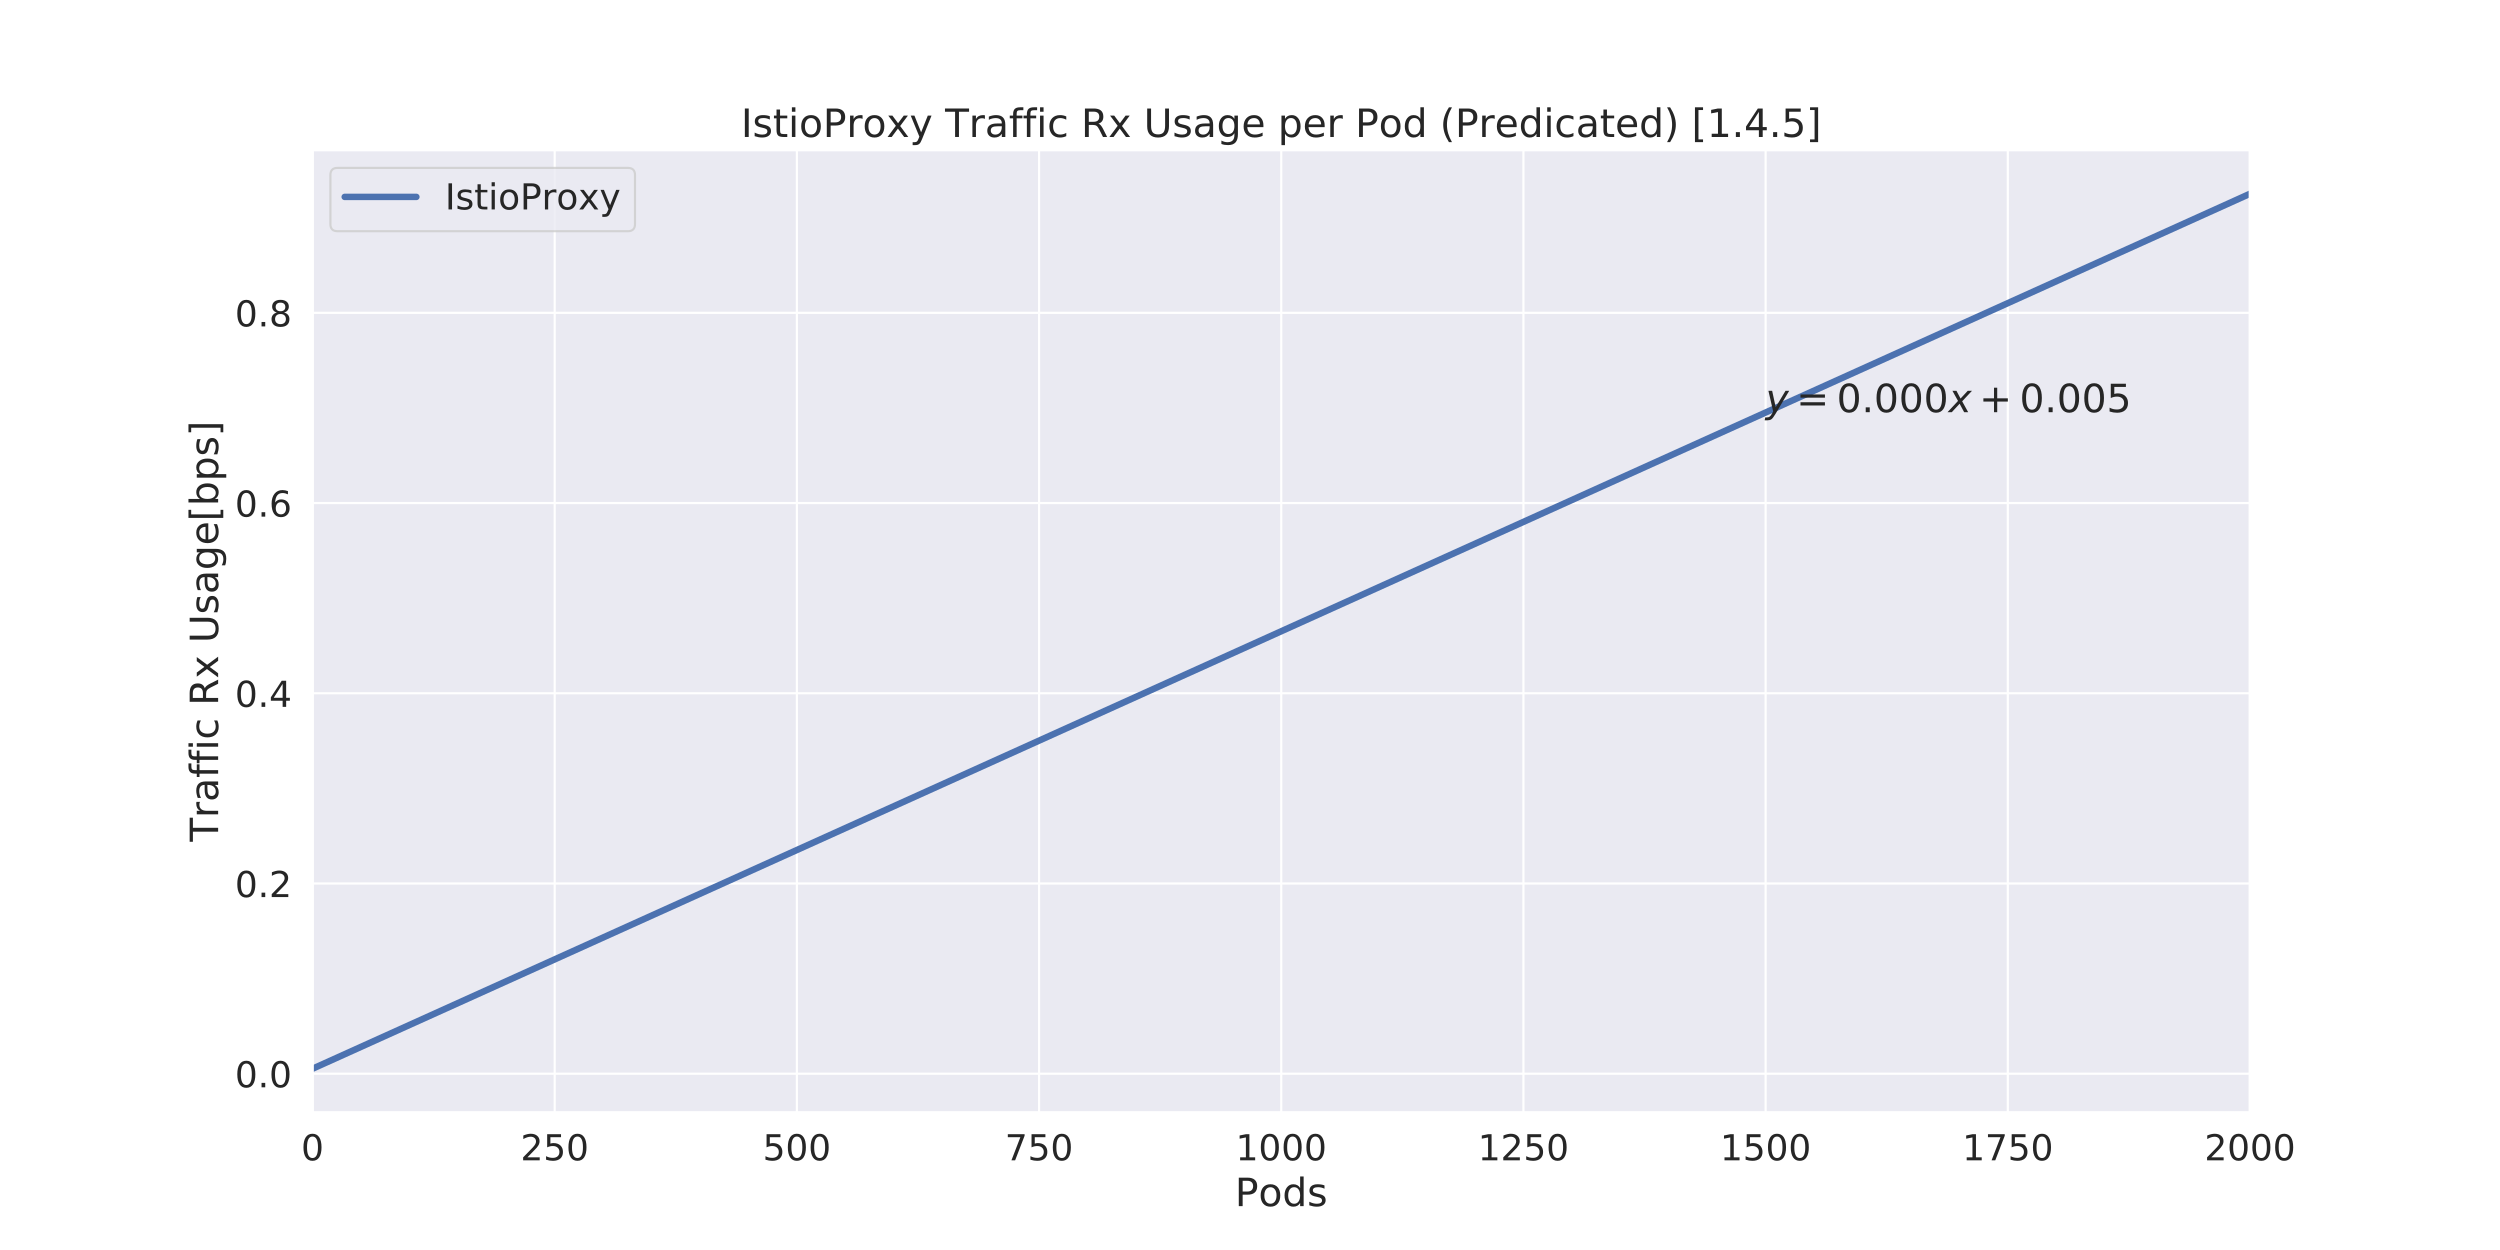
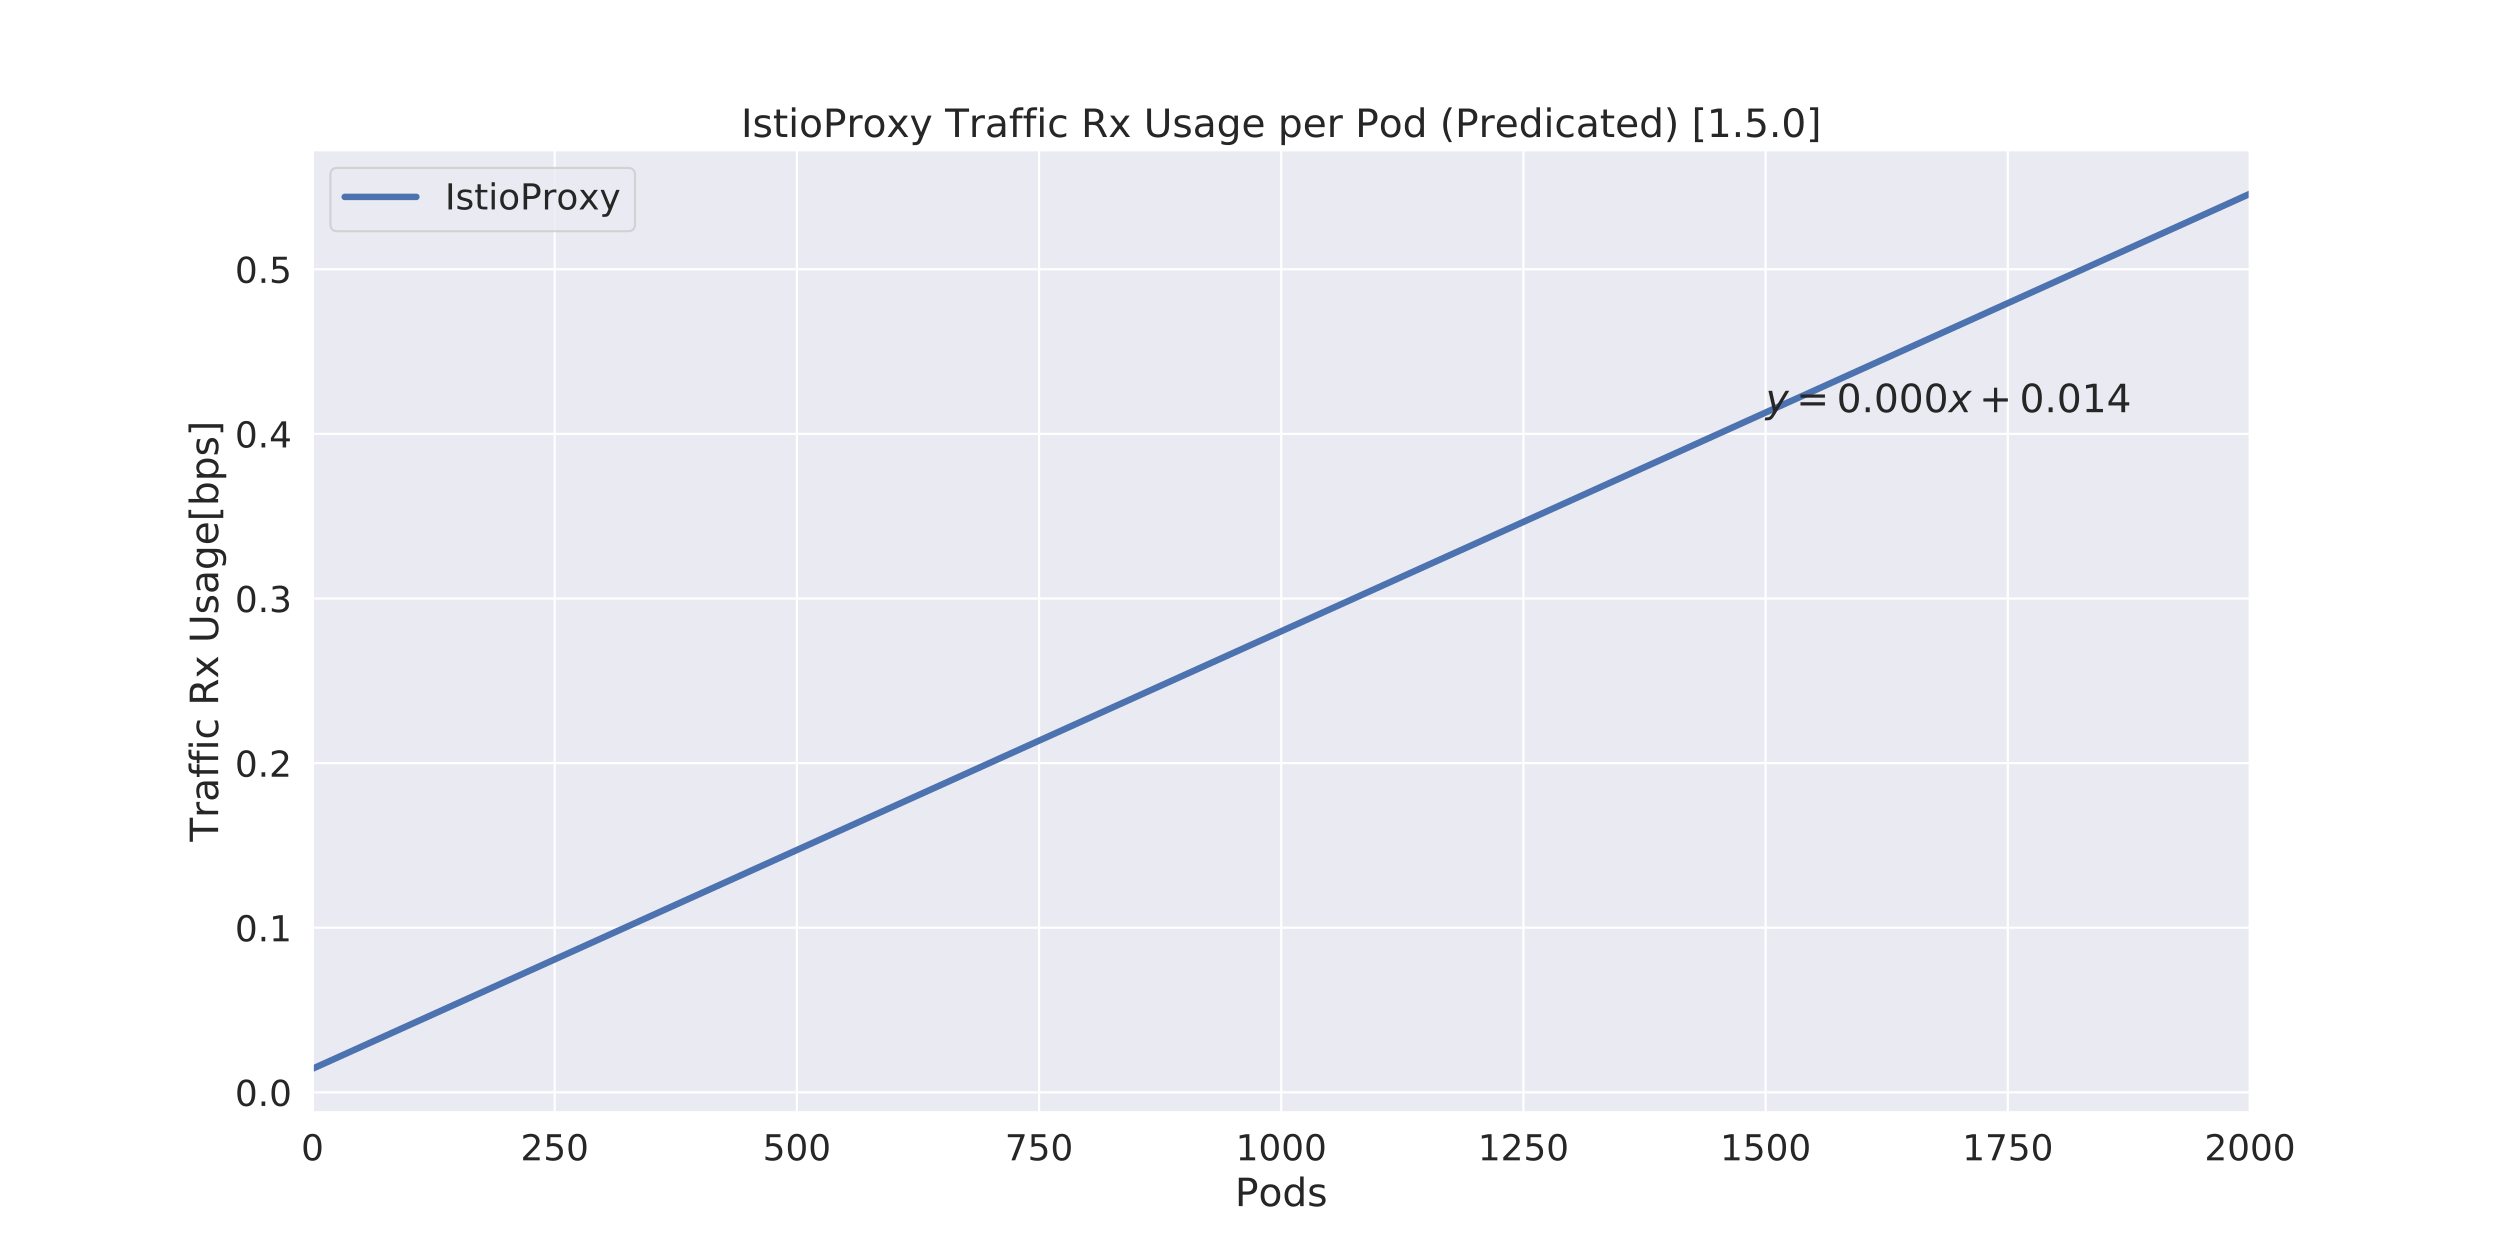
<svg xmlns="http://www.w3.org/2000/svg" xmlns:xlink="http://www.w3.org/1999/xlink" height="576pt" version="1.1" viewBox="0 0 1152 576" width="1152pt">
  <defs>
    <style type="text/css">
*{stroke-linecap:butt;stroke-linejoin:round;}
  </style>
  </defs>
  <g id="figure_1">
    <g id="patch_1">
      <path d="M 0 576  L 1152 576  L 1152 0  L 0 0  z " style="fill:#ffffff;" />
    </g>
    <g id="axes_1">
      <g id="patch_2">
        <path d="M 144 512.64  L 1036.8 512.64  L 1036.8 69.12  L 144 69.12  z " style="fill:#eaeaf2;" />
      </g>
      <g id="matplotlib.axis_1">
        <g id="xtick_1">
          <g id="line2d_1">
-             <path clip-path="url(#p43568b1895)" d="M 144 512.64  L 144 69.12  " style="fill:none;stroke:#ffffff;stroke-linecap:round;" />
+             <path clip-path="url(#pa805d57f30)" d="M 144 512.64  L 144 69.12  " style="fill:none;stroke:#ffffff;stroke-linecap:round;" />
          </g>
          <g id="text_1">
            <defs>
              <path d="M 31.781 66.406  Q 24.172 66.406 20.328 58.906  Q 16.5 51.422 16.5 36.375  Q 16.5 21.391 20.328 13.891  Q 24.172 6.391 31.781 6.391  Q 39.453 6.391 43.281 13.891  Q 47.125 21.391 47.125 36.375  Q 47.125 51.422 43.281 58.906  Q 39.453 66.406 31.781 66.406  z M 31.781 74.219  Q 44.047 74.219 50.516 64.516  Q 56.984 54.828 56.984 36.375  Q 56.984 17.969 50.516 8.266  Q 44.047 -1.422 31.781 -1.422  Q 19.531 -1.422 13.062 8.266  Q 6.594 17.969 6.594 36.375  Q 6.594 54.828 13.062 64.516  Q 19.531 74.219 31.781 74.219  z " id="DejaVuSans-48" />
            </defs>
            <g style="fill:#262626;" transform="translate(138.7509 534.6774)scale(0.165 -0.165)">
              <use xlink:href="#DejaVuSans-48" />
            </g>
          </g>
        </g>
        <g id="xtick_2">
          <g id="line2d_2">
-             <path clip-path="url(#p43568b1895)" d="M 255.6 512.64  L 255.6 69.12  " style="fill:none;stroke:#ffffff;stroke-linecap:round;" />
+             <path clip-path="url(#pa805d57f30)" d="M 255.6 512.64  L 255.6 69.12  " style="fill:none;stroke:#ffffff;stroke-linecap:round;" />
          </g>
          <g id="text_2">
            <defs>
              <path d="M 19.188 8.297  L 53.609 8.297  L 53.609 0  L 7.328 0  L 7.328 8.297  Q 12.938 14.109 22.625 23.891  Q 32.328 33.688 34.812 36.531  Q 39.547 41.844 41.422 45.531  Q 43.312 49.219 43.312 52.781  Q 43.312 58.594 39.234 62.25  Q 35.156 65.922 28.609 65.922  Q 23.969 65.922 18.812 64.312  Q 13.672 62.703 7.812 59.422  L 7.812 69.391  Q 13.766 71.781 18.938 73  Q 24.125 74.219 28.422 74.219  Q 39.75 74.219 46.484 68.547  Q 53.219 62.891 53.219 53.422  Q 53.219 48.922 51.531 44.891  Q 49.859 40.875 45.406 35.406  Q 44.188 33.984 37.641 27.219  Q 31.109 20.453 19.188 8.297  z " id="DejaVuSans-50" />
              <path d="M 10.797 72.906  L 49.516 72.906  L 49.516 64.594  L 19.828 64.594  L 19.828 46.734  Q 21.969 47.469 24.109 47.828  Q 26.266 48.188 28.422 48.188  Q 40.625 48.188 47.75 41.5  Q 54.891 34.812 54.891 23.391  Q 54.891 11.625 47.562 5.094  Q 40.234 -1.422 26.906 -1.422  Q 22.312 -1.422 17.547 -0.641  Q 12.797 0.141 7.719 1.703  L 7.719 11.625  Q 12.109 9.234 16.797 8.062  Q 21.484 6.891 26.703 6.891  Q 35.156 6.891 40.078 11.328  Q 45.016 15.766 45.016 23.391  Q 45.016 31 40.078 35.438  Q 35.156 39.891 26.703 39.891  Q 22.75 39.891 18.812 39.016  Q 14.891 38.141 10.797 36.281  z " id="DejaVuSans-53" />
            </defs>
            <g style="fill:#262626;" transform="translate(239.8528 534.6774)scale(0.165 -0.165)">
              <use xlink:href="#DejaVuSans-50" />
              <use x="63.623" xlink:href="#DejaVuSans-53" />
              <use x="127.246" xlink:href="#DejaVuSans-48" />
            </g>
          </g>
        </g>
        <g id="xtick_3">
          <g id="line2d_3">
-             <path clip-path="url(#p43568b1895)" d="M 367.2 512.64  L 367.2 69.12  " style="fill:none;stroke:#ffffff;stroke-linecap:round;" />
+             <path clip-path="url(#pa805d57f30)" d="M 367.2 512.64  L 367.2 69.12  " style="fill:none;stroke:#ffffff;stroke-linecap:round;" />
          </g>
          <g id="text_3">
            <g style="fill:#262626;" transform="translate(351.4528 534.6774)scale(0.165 -0.165)">
              <use xlink:href="#DejaVuSans-53" />
              <use x="63.623" xlink:href="#DejaVuSans-48" />
              <use x="127.246" xlink:href="#DejaVuSans-48" />
            </g>
          </g>
        </g>
        <g id="xtick_4">
          <g id="line2d_4">
-             <path clip-path="url(#p43568b1895)" d="M 478.8 512.64  L 478.8 69.12  " style="fill:none;stroke:#ffffff;stroke-linecap:round;" />
+             <path clip-path="url(#pa805d57f30)" d="M 478.8 512.64  L 478.8 69.12  " style="fill:none;stroke:#ffffff;stroke-linecap:round;" />
          </g>
          <g id="text_4">
            <defs>
              <path d="M 8.203 72.906  L 55.078 72.906  L 55.078 68.703  L 28.609 0  L 18.312 0  L 43.219 64.594  L 8.203 64.594  z " id="DejaVuSans-55" />
            </defs>
            <g style="fill:#262626;" transform="translate(463.0528 534.6774)scale(0.165 -0.165)">
              <use xlink:href="#DejaVuSans-55" />
              <use x="63.623" xlink:href="#DejaVuSans-53" />
              <use x="127.246" xlink:href="#DejaVuSans-48" />
            </g>
          </g>
        </g>
        <g id="xtick_5">
          <g id="line2d_5">
-             <path clip-path="url(#p43568b1895)" d="M 590.4 512.64  L 590.4 69.12  " style="fill:none;stroke:#ffffff;stroke-linecap:round;" />
+             <path clip-path="url(#pa805d57f30)" d="M 590.4 512.64  L 590.4 69.12  " style="fill:none;stroke:#ffffff;stroke-linecap:round;" />
          </g>
          <g id="text_5">
            <defs>
              <path d="M 12.406 8.297  L 28.516 8.297  L 28.516 63.922  L 10.984 60.406  L 10.984 69.391  L 28.422 72.906  L 38.281 72.906  L 38.281 8.297  L 54.391 8.297  L 54.391 0  L 12.406 0  z " id="DejaVuSans-49" />
            </defs>
            <g style="fill:#262626;" transform="translate(569.4037 534.6774)scale(0.165 -0.165)">
              <use xlink:href="#DejaVuSans-49" />
              <use x="63.623" xlink:href="#DejaVuSans-48" />
              <use x="127.246" xlink:href="#DejaVuSans-48" />
              <use x="190.869" xlink:href="#DejaVuSans-48" />
            </g>
          </g>
        </g>
        <g id="xtick_6">
          <g id="line2d_6">
-             <path clip-path="url(#p43568b1895)" d="M 702 512.64  L 702 69.12  " style="fill:none;stroke:#ffffff;stroke-linecap:round;" />
+             <path clip-path="url(#pa805d57f30)" d="M 702 512.64  L 702 69.12  " style="fill:none;stroke:#ffffff;stroke-linecap:round;" />
          </g>
          <g id="text_6">
            <g style="fill:#262626;" transform="translate(681.0037 534.6774)scale(0.165 -0.165)">
              <use xlink:href="#DejaVuSans-49" />
              <use x="63.623" xlink:href="#DejaVuSans-50" />
              <use x="127.246" xlink:href="#DejaVuSans-53" />
              <use x="190.869" xlink:href="#DejaVuSans-48" />
            </g>
          </g>
        </g>
        <g id="xtick_7">
          <g id="line2d_7">
-             <path clip-path="url(#p43568b1895)" d="M 813.6 512.64  L 813.6 69.12  " style="fill:none;stroke:#ffffff;stroke-linecap:round;" />
+             <path clip-path="url(#pa805d57f30)" d="M 813.6 512.64  L 813.6 69.12  " style="fill:none;stroke:#ffffff;stroke-linecap:round;" />
          </g>
          <g id="text_7">
            <g style="fill:#262626;" transform="translate(792.6037 534.6774)scale(0.165 -0.165)">
              <use xlink:href="#DejaVuSans-49" />
              <use x="63.623" xlink:href="#DejaVuSans-53" />
              <use x="127.246" xlink:href="#DejaVuSans-48" />
              <use x="190.869" xlink:href="#DejaVuSans-48" />
            </g>
          </g>
        </g>
        <g id="xtick_8">
          <g id="line2d_8">
-             <path clip-path="url(#p43568b1895)" d="M 925.2 512.64  L 925.2 69.12  " style="fill:none;stroke:#ffffff;stroke-linecap:round;" />
+             <path clip-path="url(#pa805d57f30)" d="M 925.2 512.64  L 925.2 69.12  " style="fill:none;stroke:#ffffff;stroke-linecap:round;" />
          </g>
          <g id="text_8">
            <g style="fill:#262626;" transform="translate(904.2038 534.6774)scale(0.165 -0.165)">
              <use xlink:href="#DejaVuSans-49" />
              <use x="63.623" xlink:href="#DejaVuSans-55" />
              <use x="127.246" xlink:href="#DejaVuSans-53" />
              <use x="190.869" xlink:href="#DejaVuSans-48" />
            </g>
          </g>
        </g>
        <g id="xtick_9">
          <g id="line2d_9">
-             <path clip-path="url(#p43568b1895)" d="M 1036.8 512.64  L 1036.8 69.12  " style="fill:none;stroke:#ffffff;stroke-linecap:round;" />
+             <path clip-path="url(#pa805d57f30)" d="M 1036.8 512.64  L 1036.8 69.12  " style="fill:none;stroke:#ffffff;stroke-linecap:round;" />
          </g>
          <g id="text_9">
            <g style="fill:#262626;" transform="translate(1015.804 534.6774)scale(0.165 -0.165)">
              <use xlink:href="#DejaVuSans-50" />
              <use x="63.623" xlink:href="#DejaVuSans-48" />
              <use x="127.246" xlink:href="#DejaVuSans-48" />
              <use x="190.869" xlink:href="#DejaVuSans-48" />
            </g>
          </g>
        </g>
        <g id="text_10">
          <defs>
            <path d="M 19.672 64.797  L 19.672 37.406  L 32.078 37.406  Q 38.969 37.406 42.719 40.969  Q 46.484 44.531 46.484 51.125  Q 46.484 57.672 42.719 61.234  Q 38.969 64.797 32.078 64.797  z M 9.812 72.906  L 32.078 72.906  Q 44.344 72.906 50.609 67.359  Q 56.891 61.812 56.891 51.125  Q 56.891 40.328 50.609 34.812  Q 44.344 29.297 32.078 29.297  L 19.672 29.297  L 19.672 0  L 9.812 0  z " id="DejaVuSans-80" />
            <path d="M 30.609 48.391  Q 23.391 48.391 19.188 42.75  Q 14.984 37.109 14.984 27.297  Q 14.984 17.484 19.156 11.844  Q 23.344 6.203 30.609 6.203  Q 37.797 6.203 41.984 11.859  Q 46.188 17.531 46.188 27.297  Q 46.188 37.016 41.984 42.703  Q 37.797 48.391 30.609 48.391  z M 30.609 56  Q 42.328 56 49.016 48.375  Q 55.719 40.766 55.719 27.297  Q 55.719 13.875 49.016 6.219  Q 42.328 -1.422 30.609 -1.422  Q 18.844 -1.422 12.172 6.219  Q 5.516 13.875 5.516 27.297  Q 5.516 40.766 12.172 48.375  Q 18.844 56 30.609 56  z " id="DejaVuSans-111" />
            <path d="M 45.406 46.391  L 45.406 75.984  L 54.391 75.984  L 54.391 0  L 45.406 0  L 45.406 8.203  Q 42.578 3.328 38.25 0.953  Q 33.938 -1.422 27.875 -1.422  Q 17.969 -1.422 11.734 6.484  Q 5.516 14.406 5.516 27.297  Q 5.516 40.188 11.734 48.094  Q 17.969 56 27.875 56  Q 33.938 56 38.25 53.625  Q 42.578 51.266 45.406 46.391  z M 14.797 27.297  Q 14.797 17.391 18.875 11.75  Q 22.953 6.109 30.078 6.109  Q 37.203 6.109 41.297 11.75  Q 45.406 17.391 45.406 27.297  Q 45.406 37.203 41.297 42.844  Q 37.203 48.484 30.078 48.484  Q 22.953 48.484 18.875 42.844  Q 14.797 37.203 14.797 27.297  z " id="DejaVuSans-100" />
            <path d="M 44.281 53.078  L 44.281 44.578  Q 40.484 46.531 36.375 47.5  Q 32.281 48.484 27.875 48.484  Q 21.188 48.484 17.844 46.438  Q 14.5 44.391 14.5 40.281  Q 14.5 37.156 16.891 35.375  Q 19.281 33.594 26.516 31.984  L 29.594 31.297  Q 39.156 29.25 43.188 25.516  Q 47.219 21.781 47.219 15.094  Q 47.219 7.469 41.188 3.016  Q 35.156 -1.422 24.609 -1.422  Q 20.219 -1.422 15.453 -0.562  Q 10.688 0.297 5.422 2  L 5.422 11.281  Q 10.406 8.688 15.234 7.391  Q 20.062 6.109 24.812 6.109  Q 31.156 6.109 34.562 8.281  Q 37.984 10.453 37.984 14.406  Q 37.984 18.062 35.516 20.016  Q 33.062 21.969 24.703 23.781  L 21.578 24.516  Q 13.234 26.266 9.516 29.906  Q 5.812 33.547 5.812 39.891  Q 5.812 47.609 11.281 51.797  Q 16.75 56 26.812 56  Q 31.781 56 36.172 55.266  Q 40.578 54.547 44.281 53.078  z " id="DejaVuSans-115" />
          </defs>
          <g style="fill:#262626;" transform="translate(569.0686 555.7861)scale(0.18 -0.18)">
            <use xlink:href="#DejaVuSans-80" />
            <use x="60.256" xlink:href="#DejaVuSans-111" />
            <use x="121.438" xlink:href="#DejaVuSans-100" />
            <use x="184.914" xlink:href="#DejaVuSans-115" />
          </g>
        </g>
      </g>
      <g id="matplotlib.axis_2">
        <g id="ytick_1">
          <g id="line2d_10">
-             <path clip-path="url(#p43568b1895)" d="M 144 494.766  L 1036.8 494.766  " style="fill:none;stroke:#ffffff;stroke-linecap:round;" />
+             <path clip-path="url(#pa805d57f30)" d="M 144 503.349  L 1036.8 503.349  " style="fill:none;stroke:#ffffff;stroke-linecap:round;" />
          </g>
          <g id="text_11">
            <defs>
              <path d="M 10.688 12.406  L 21 12.406  L 21 0  L 10.688 0  z " id="DejaVuSans-46" />
            </defs>
-             <g style="fill:#262626;" transform="translate(108.2598 501.0352)scale(0.165 -0.165)">
+             <g style="fill:#262626;" transform="translate(108.2598 509.6174)scale(0.165 -0.165)">
              <use xlink:href="#DejaVuSans-48" />
              <use x="63.623" xlink:href="#DejaVuSans-46" />
              <use x="95.41" xlink:href="#DejaVuSans-48" />
            </g>
          </g>
        </g>
        <g id="ytick_2">
          <g id="line2d_11">
-             <path clip-path="url(#p43568b1895)" d="M 144 407.111  L 1036.8 407.111  " style="fill:none;stroke:#ffffff;stroke-linecap:round;" />
+             <path clip-path="url(#pa805d57f30)" d="M 144 427.493  L 1036.8 427.493  " style="fill:none;stroke:#ffffff;stroke-linecap:round;" />
          </g>
          <g id="text_12">
-             <g style="fill:#262626;" transform="translate(108.2598 413.3798)scale(0.165 -0.165)">
-               <use xlink:href="#DejaVuSans-48" />
-               <use x="63.623" xlink:href="#DejaVuSans-46" />
-               <use x="95.41" xlink:href="#DejaVuSans-50" />
+             <g style="fill:#262626;" transform="translate(108.2598 433.7617)scale(0.165 -0.165)">
+               <use xlink:href="#DejaVuSans-48" />
+               <use x="63.623" xlink:href="#DejaVuSans-46" />
+               <use x="95.41" xlink:href="#DejaVuSans-49" />
            </g>
          </g>
        </g>
        <g id="ytick_3">
          <g id="line2d_12">
-             <path clip-path="url(#p43568b1895)" d="M 144 319.456  L 1036.8 319.456  " style="fill:none;stroke:#ffffff;stroke-linecap:round;" />
+             <path clip-path="url(#pa805d57f30)" d="M 144 351.637  L 1036.8 351.637  " style="fill:none;stroke:#ffffff;stroke-linecap:round;" />
          </g>
          <g id="text_13">
-             <defs>
-               <path d="M 37.797 64.312  L 12.891 25.391  L 37.797 25.391  z M 35.203 72.906  L 47.609 72.906  L 47.609 25.391  L 58.016 25.391  L 58.016 17.188  L 47.609 17.188  L 47.609 0  L 37.797 0  L 37.797 17.188  L 4.891 17.188  L 4.891 26.703  z " id="DejaVuSans-52" />
-             </defs>
-             <g style="fill:#262626;" transform="translate(108.2598 325.7245)scale(0.165 -0.165)">
-               <use xlink:href="#DejaVuSans-48" />
-               <use x="63.623" xlink:href="#DejaVuSans-46" />
-               <use x="95.41" xlink:href="#DejaVuSans-52" />
+             <g style="fill:#262626;" transform="translate(108.2598 357.9059)scale(0.165 -0.165)">
+               <use xlink:href="#DejaVuSans-48" />
+               <use x="63.623" xlink:href="#DejaVuSans-46" />
+               <use x="95.41" xlink:href="#DejaVuSans-50" />
            </g>
          </g>
        </g>
        <g id="ytick_4">
          <g id="line2d_13">
-             <path clip-path="url(#p43568b1895)" d="M 144 231.8  L 1036.8 231.8  " style="fill:none;stroke:#ffffff;stroke-linecap:round;" />
+             <path clip-path="url(#pa805d57f30)" d="M 144 275.781  L 1036.8 275.781  " style="fill:none;stroke:#ffffff;stroke-linecap:round;" />
          </g>
          <g id="text_14">
            <defs>
-               <path d="M 33.016 40.375  Q 26.375 40.375 22.484 35.828  Q 18.609 31.297 18.609 23.391  Q 18.609 15.531 22.484 10.953  Q 26.375 6.391 33.016 6.391  Q 39.656 6.391 43.531 10.953  Q 47.406 15.531 47.406 23.391  Q 47.406 31.297 43.531 35.828  Q 39.656 40.375 33.016 40.375  z M 52.594 71.297  L 52.594 62.312  Q 48.875 64.062 45.094 64.984  Q 41.312 65.922 37.594 65.922  Q 27.828 65.922 22.672 59.328  Q 17.531 52.734 16.797 39.406  Q 19.672 43.656 24.016 45.922  Q 28.375 48.188 33.594 48.188  Q 44.578 48.188 50.953 41.516  Q 57.328 34.859 57.328 23.391  Q 57.328 12.156 50.688 5.359  Q 44.047 -1.422 33.016 -1.422  Q 20.359 -1.422 13.672 8.266  Q 6.984 17.969 6.984 36.375  Q 6.984 53.656 15.188 63.938  Q 23.391 74.219 37.203 74.219  Q 40.922 74.219 44.703 73.484  Q 48.484 72.75 52.594 71.297  z " id="DejaVuSans-54" />
-             </defs>
-             <g style="fill:#262626;" transform="translate(108.2598 238.0692)scale(0.165 -0.165)">
-               <use xlink:href="#DejaVuSans-48" />
-               <use x="63.623" xlink:href="#DejaVuSans-46" />
-               <use x="95.41" xlink:href="#DejaVuSans-54" />
+               <path d="M 40.578 39.312  Q 47.656 37.797 51.625 33  Q 55.609 28.219 55.609 21.188  Q 55.609 10.406 48.188 4.484  Q 40.766 -1.422 27.094 -1.422  Q 22.516 -1.422 17.656 -0.516  Q 12.797 0.391 7.625 2.203  L 7.625 11.719  Q 11.719 9.328 16.594 8.109  Q 21.484 6.891 26.812 6.891  Q 36.078 6.891 40.938 10.547  Q 45.797 14.203 45.797 21.188  Q 45.797 27.641 41.281 31.266  Q 36.766 34.906 28.719 34.906  L 20.219 34.906  L 20.219 43.016  L 29.109 43.016  Q 36.375 43.016 40.234 45.922  Q 44.094 48.828 44.094 54.297  Q 44.094 59.906 40.109 62.906  Q 36.141 65.922 28.719 65.922  Q 24.656 65.922 20.016 65.031  Q 15.375 64.156 9.812 62.312  L 9.812 71.094  Q 15.438 72.656 20.344 73.438  Q 25.25 74.219 29.594 74.219  Q 40.828 74.219 47.359 69.109  Q 53.906 64.016 53.906 55.328  Q 53.906 49.266 50.438 45.094  Q 46.969 40.922 40.578 39.312  z " id="DejaVuSans-51" />
+             </defs>
+             <g style="fill:#262626;" transform="translate(108.2598 282.0502)scale(0.165 -0.165)">
+               <use xlink:href="#DejaVuSans-48" />
+               <use x="63.623" xlink:href="#DejaVuSans-46" />
+               <use x="95.41" xlink:href="#DejaVuSans-51" />
            </g>
          </g>
        </g>
        <g id="ytick_5">
          <g id="line2d_14">
-             <path clip-path="url(#p43568b1895)" d="M 144 144.145  L 1036.8 144.145  " style="fill:none;stroke:#ffffff;stroke-linecap:round;" />
+             <path clip-path="url(#pa805d57f30)" d="M 144 199.926  L 1036.8 199.926  " style="fill:none;stroke:#ffffff;stroke-linecap:round;" />
          </g>
          <g id="text_15">
            <defs>
-               <path d="M 31.781 34.625  Q 24.75 34.625 20.719 30.859  Q 16.703 27.094 16.703 20.516  Q 16.703 13.922 20.719 10.156  Q 24.75 6.391 31.781 6.391  Q 38.812 6.391 42.859 10.172  Q 46.922 13.969 46.922 20.516  Q 46.922 27.094 42.891 30.859  Q 38.875 34.625 31.781 34.625  z M 21.922 38.812  Q 15.578 40.375 12.031 44.719  Q 8.5 49.078 8.5 55.328  Q 8.5 64.062 14.719 69.141  Q 20.953 74.219 31.781 74.219  Q 42.672 74.219 48.875 69.141  Q 55.078 64.062 55.078 55.328  Q 55.078 49.078 51.531 44.719  Q 48 40.375 41.703 38.812  Q 48.828 37.156 52.797 32.312  Q 56.781 27.484 56.781 20.516  Q 56.781 9.906 50.312 4.234  Q 43.844 -1.422 31.781 -1.422  Q 19.734 -1.422 13.25 4.234  Q 6.781 9.906 6.781 20.516  Q 6.781 27.484 10.781 32.312  Q 14.797 37.156 21.922 38.812  z M 18.312 54.391  Q 18.312 48.734 21.844 45.562  Q 25.391 42.391 31.781 42.391  Q 38.141 42.391 41.719 45.562  Q 45.312 48.734 45.312 54.391  Q 45.312 60.062 41.719 63.234  Q 38.141 66.406 31.781 66.406  Q 25.391 66.406 21.844 63.234  Q 18.312 60.062 18.312 54.391  z " id="DejaVuSans-56" />
-             </defs>
-             <g style="fill:#262626;" transform="translate(108.2598 150.4139)scale(0.165 -0.165)">
-               <use xlink:href="#DejaVuSans-48" />
-               <use x="63.623" xlink:href="#DejaVuSans-46" />
-               <use x="95.41" xlink:href="#DejaVuSans-56" />
-             </g>
-           </g>
-         </g>
-         <g id="text_16">
+               <path d="M 37.797 64.312  L 12.891 25.391  L 37.797 25.391  z M 35.203 72.906  L 47.609 72.906  L 47.609 25.391  L 58.016 25.391  L 58.016 17.188  L 47.609 17.188  L 47.609 0  L 37.797 0  L 37.797 17.188  L 4.891 17.188  L 4.891 26.703  z " id="DejaVuSans-52" />
+             </defs>
+             <g style="fill:#262626;" transform="translate(108.2598 206.1945)scale(0.165 -0.165)">
+               <use xlink:href="#DejaVuSans-48" />
+               <use x="63.623" xlink:href="#DejaVuSans-46" />
+               <use x="95.41" xlink:href="#DejaVuSans-52" />
+             </g>
+           </g>
+         </g>
+         <g id="ytick_6">
+           <g id="line2d_15">
+             <path clip-path="url(#pa805d57f30)" d="M 144 124.07  L 1036.8 124.07  " style="fill:none;stroke:#ffffff;stroke-linecap:round;" />
+           </g>
+           <g id="text_16">
+             <g style="fill:#262626;" transform="translate(108.2598 130.3387)scale(0.165 -0.165)">
+               <use xlink:href="#DejaVuSans-48" />
+               <use x="63.623" xlink:href="#DejaVuSans-46" />
+               <use x="95.41" xlink:href="#DejaVuSans-53" />
+             </g>
+           </g>
+         </g>
+         <g id="text_17">
          <defs>
            <path d="M -0.297 72.906  L 61.375 72.906  L 61.375 64.594  L 35.5 64.594  L 35.5 0  L 25.594 0  L 25.594 64.594  L -0.297 64.594  z " id="DejaVuSans-84" />
            <path d="M 41.109 46.297  Q 39.594 47.172 37.812 47.578  Q 36.031 48 33.891 48  Q 26.266 48 22.188 43.047  Q 18.109 38.094 18.109 28.812  L 18.109 0  L 9.078 0  L 9.078 54.688  L 18.109 54.688  L 18.109 46.188  Q 20.953 51.172 25.484 53.578  Q 30.031 56 36.531 56  Q 37.453 56 38.578 55.875  Q 39.703 55.766 41.062 55.516  z " id="DejaVuSans-114" />
            <path d="M 34.281 27.484  Q 23.391 27.484 19.188 25  Q 14.984 22.516 14.984 16.5  Q 14.984 11.719 18.141 8.906  Q 21.297 6.109 26.703 6.109  Q 34.188 6.109 38.703 11.406  Q 43.219 16.703 43.219 25.484  L 43.219 27.484  z M 52.203 31.203  L 52.203 0  L 43.219 0  L 43.219 8.297  Q 40.141 3.328 35.547 0.953  Q 30.953 -1.422 24.312 -1.422  Q 15.922 -1.422 10.953 3.297  Q 6 8.016 6 15.922  Q 6 25.141 12.172 29.828  Q 18.359 34.516 30.609 34.516  L 43.219 34.516  L 43.219 35.406  Q 43.219 41.609 39.141 45  Q 35.062 48.391 27.688 48.391  Q 23 48.391 18.547 47.266  Q 14.109 46.141 10.016 43.891  L 10.016 52.203  Q 14.938 54.109 19.578 55.047  Q 24.219 56 28.609 56  Q 40.484 56 46.344 49.844  Q 52.203 43.703 52.203 31.203  z " id="DejaVuSans-97" />
            <path d="M 37.109 75.984  L 37.109 68.5  L 28.516 68.5  Q 23.688 68.5 21.797 66.547  Q 19.922 64.594 19.922 59.516  L 19.922 54.688  L 34.719 54.688  L 34.719 47.703  L 19.922 47.703  L 19.922 0  L 10.891 0  L 10.891 47.703  L 2.297 47.703  L 2.297 54.688  L 10.891 54.688  L 10.891 58.5  Q 10.891 67.625 15.141 71.797  Q 19.391 75.984 28.609 75.984  z " id="DejaVuSans-102" />
            <path d="M 9.422 54.688  L 18.406 54.688  L 18.406 0  L 9.422 0  z M 9.422 75.984  L 18.406 75.984  L 18.406 64.594  L 9.422 64.594  z " id="DejaVuSans-105" />
            <path d="M 48.781 52.594  L 48.781 44.188  Q 44.969 46.297 41.141 47.344  Q 37.312 48.391 33.406 48.391  Q 24.656 48.391 19.812 42.844  Q 14.984 37.312 14.984 27.297  Q 14.984 17.281 19.812 11.734  Q 24.656 6.203 33.406 6.203  Q 37.312 6.203 41.141 7.25  Q 44.969 8.297 48.781 10.406  L 48.781 2.094  Q 45.016 0.344 40.984 -0.531  Q 36.969 -1.422 32.422 -1.422  Q 20.062 -1.422 12.781 6.344  Q 5.516 14.109 5.516 27.297  Q 5.516 40.672 12.859 48.328  Q 20.219 56 33.016 56  Q 37.156 56 41.109 55.141  Q 45.062 54.297 48.781 52.594  z " id="DejaVuSans-99" />
            <path id="DejaVuSans-32" />
            <path d="M 44.391 34.188  Q 47.562 33.109 50.562 29.594  Q 53.562 26.078 56.594 19.922  L 66.609 0  L 56 0  L 46.688 18.703  Q 43.062 26.031 39.672 28.422  Q 36.281 30.812 30.422 30.812  L 19.672 30.812  L 19.672 0  L 9.812 0  L 9.812 72.906  L 32.078 72.906  Q 44.578 72.906 50.734 67.672  Q 56.891 62.453 56.891 51.906  Q 56.891 45.016 53.688 40.469  Q 50.484 35.938 44.391 34.188  z M 19.672 64.797  L 19.672 38.922  L 32.078 38.922  Q 39.203 38.922 42.844 42.219  Q 46.484 45.516 46.484 51.906  Q 46.484 58.297 42.844 61.547  Q 39.203 64.797 32.078 64.797  z " id="DejaVuSans-82" />
            <path d="M 54.891 54.688  L 35.109 28.078  L 55.906 0  L 45.312 0  L 29.391 21.484  L 13.484 0  L 2.875 0  L 24.125 28.609  L 4.688 54.688  L 15.281 54.688  L 29.781 35.203  L 44.281 54.688  z " id="DejaVuSans-120" />
            <path d="M 8.688 72.906  L 18.609 72.906  L 18.609 28.609  Q 18.609 16.891 22.844 11.734  Q 27.094 6.594 36.625 6.594  Q 46.094 6.594 50.344 11.734  Q 54.594 16.891 54.594 28.609  L 54.594 72.906  L 64.5 72.906  L 64.5 27.391  Q 64.5 13.141 57.438 5.859  Q 50.391 -1.422 36.625 -1.422  Q 22.797 -1.422 15.734 5.859  Q 8.688 13.141 8.688 27.391  z " id="DejaVuSans-85" />
            <path d="M 45.406 27.984  Q 45.406 37.75 41.375 43.109  Q 37.359 48.484 30.078 48.484  Q 22.859 48.484 18.828 43.109  Q 14.797 37.75 14.797 27.984  Q 14.797 18.266 18.828 12.891  Q 22.859 7.516 30.078 7.516  Q 37.359 7.516 41.375 12.891  Q 45.406 18.266 45.406 27.984  z M 54.391 6.781  Q 54.391 -7.172 48.188 -13.984  Q 42 -20.797 29.203 -20.797  Q 24.469 -20.797 20.266 -20.094  Q 16.062 -19.391 12.109 -17.922  L 12.109 -9.188  Q 16.062 -11.328 19.922 -12.344  Q 23.781 -13.375 27.781 -13.375  Q 36.625 -13.375 41.016 -8.766  Q 45.406 -4.156 45.406 5.172  L 45.406 9.625  Q 42.625 4.781 38.281 2.391  Q 33.938 0 27.875 0  Q 17.828 0 11.672 7.656  Q 5.516 15.328 5.516 27.984  Q 5.516 40.672 11.672 48.328  Q 17.828 56 27.875 56  Q 33.938 56 38.281 53.609  Q 42.625 51.219 45.406 46.391  L 45.406 54.688  L 54.391 54.688  z " id="DejaVuSans-103" />
            <path d="M 56.203 29.594  L 56.203 25.203  L 14.891 25.203  Q 15.484 15.922 20.484 11.062  Q 25.484 6.203 34.422 6.203  Q 39.594 6.203 44.453 7.469  Q 49.312 8.734 54.109 11.281  L 54.109 2.781  Q 49.266 0.734 44.188 -0.344  Q 39.109 -1.422 33.891 -1.422  Q 20.797 -1.422 13.156 6.188  Q 5.516 13.812 5.516 26.812  Q 5.516 40.234 12.766 48.109  Q 20.016 56 32.328 56  Q 43.359 56 49.781 48.891  Q 56.203 41.797 56.203 29.594  z M 47.219 32.234  Q 47.125 39.594 43.094 43.984  Q 39.062 48.391 32.422 48.391  Q 24.906 48.391 20.391 44.141  Q 15.875 39.891 15.188 32.172  z " id="DejaVuSans-101" />
            <path d="M 8.594 75.984  L 29.297 75.984  L 29.297 69  L 17.578 69  L 17.578 -6.203  L 29.297 -6.203  L 29.297 -13.188  L 8.594 -13.188  z " id="DejaVuSans-91" />
            <path d="M 48.688 27.297  Q 48.688 37.203 44.609 42.844  Q 40.531 48.484 33.406 48.484  Q 26.266 48.484 22.188 42.844  Q 18.109 37.203 18.109 27.297  Q 18.109 17.391 22.188 11.75  Q 26.266 6.109 33.406 6.109  Q 40.531 6.109 44.609 11.75  Q 48.688 17.391 48.688 27.297  z M 18.109 46.391  Q 20.953 51.266 25.266 53.625  Q 29.594 56 35.594 56  Q 45.562 56 51.781 48.094  Q 58.016 40.188 58.016 27.297  Q 58.016 14.406 51.781 6.484  Q 45.562 -1.422 35.594 -1.422  Q 29.594 -1.422 25.266 0.953  Q 20.953 3.328 18.109 8.203  L 18.109 0  L 9.078 0  L 9.078 75.984  L 18.109 75.984  z " id="DejaVuSans-98" />
            <path d="M 18.109 8.203  L 18.109 -20.797  L 9.078 -20.797  L 9.078 54.688  L 18.109 54.688  L 18.109 46.391  Q 20.953 51.266 25.266 53.625  Q 29.594 56 35.594 56  Q 45.562 56 51.781 48.094  Q 58.016 40.188 58.016 27.297  Q 58.016 14.406 51.781 6.484  Q 45.562 -1.422 35.594 -1.422  Q 29.594 -1.422 25.266 0.953  Q 20.953 3.328 18.109 8.203  z M 48.688 27.297  Q 48.688 37.203 44.609 42.844  Q 40.531 48.484 33.406 48.484  Q 26.266 48.484 22.188 42.844  Q 18.109 37.203 18.109 27.297  Q 18.109 17.391 22.188 11.75  Q 26.266 6.109 33.406 6.109  Q 40.531 6.109 44.609 11.75  Q 48.688 17.391 48.688 27.297  z " id="DejaVuSans-112" />
            <path d="M 30.422 75.984  L 30.422 -13.188  L 9.719 -13.188  L 9.719 -6.203  L 21.391 -6.203  L 21.391 69  L 9.719 69  L 9.719 75.984  z " id="DejaVuSans-93" />
          </defs>
          <g style="fill:#262626;" transform="translate(100.5164 387.8395)rotate(-90)scale(0.18 -0.18)">
            <use xlink:href="#DejaVuSans-84" />
            <use x="60.865" xlink:href="#DejaVuSans-114" />
            <use x="101.979" xlink:href="#DejaVuSans-97" />
            <use x="163.258" xlink:href="#DejaVuSans-102" />
            <use x="198.463" xlink:href="#DejaVuSans-102" />
            <use x="233.668" xlink:href="#DejaVuSans-105" />
            <use x="261.451" xlink:href="#DejaVuSans-99" />
            <use x="316.432" xlink:href="#DejaVuSans-32" />
            <use x="348.219" xlink:href="#DejaVuSans-82" />
            <use x="417.701" xlink:href="#DejaVuSans-120" />
            <use x="476.881" xlink:href="#DejaVuSans-32" />
            <use x="508.668" xlink:href="#DejaVuSans-85" />
            <use x="581.861" xlink:href="#DejaVuSans-115" />
            <use x="633.961" xlink:href="#DejaVuSans-97" />
            <use x="695.24" xlink:href="#DejaVuSans-103" />
            <use x="758.717" xlink:href="#DejaVuSans-101" />
            <use x="820.24" xlink:href="#DejaVuSans-91" />
            <use x="859.254" xlink:href="#DejaVuSans-98" />
            <use x="922.73" xlink:href="#DejaVuSans-112" />
            <use x="986.207" xlink:href="#DejaVuSans-115" />
            <use x="1038.307" xlink:href="#DejaVuSans-93" />
          </g>
        </g>
      </g>
-       <g id="line2d_15">
-         <path clip-path="url(#p43568b1895)" d="M 144 492.48  L 188.64 472.32  L 233.28 452.16  L 277.92 432  L 322.56 411.84  L 367.2 391.68  L 411.84 371.52  L 456.48 351.36  L 501.12 331.2  L 545.76 311.04  L 590.4 290.88  L 635.04 270.72  L 679.68 250.56  L 724.32 230.4  L 768.96 210.24  L 813.6 190.08  L 858.24 169.92  L 902.88 149.76  L 947.52 129.6  L 992.16 109.44  L 1036.8 89.28  " style="fill:none;stroke:#4c72b0;stroke-linecap:round;stroke-width:3;" />
+       <g id="line2d_16">
+         <path clip-path="url(#pa805d57f30)" d="M 144 492.48  L 188.64 472.32  L 233.28 452.16  L 277.92 432  L 322.56 411.84  L 367.2 391.68  L 411.84 371.52  L 456.48 351.36  L 501.12 331.2  L 545.76 311.04  L 590.4 290.88  L 635.04 270.72  L 679.68 250.56  L 724.32 230.4  L 768.96 210.24  L 813.6 190.08  L 858.24 169.92  L 902.88 149.76  L 947.52 129.6  L 992.16 109.44  L 1036.8 89.28  " style="fill:none;stroke:#4c72b0;stroke-linecap:round;stroke-width:3;" />
      </g>
      <g id="patch_3">
        <path d="M 144 512.64  L 144 69.12  " style="fill:none;stroke:#ffffff;stroke-linecap:square;stroke-linejoin:miter;stroke-width:1.25;" />
      </g>
      <g id="patch_4">
        <path d="M 1036.8 512.64  L 1036.8 69.12  " style="fill:none;stroke:#ffffff;stroke-linecap:square;stroke-linejoin:miter;stroke-width:1.25;" />
      </g>
      <g id="patch_5">
        <path d="M 144 512.64  L 1036.8 512.64  " style="fill:none;stroke:#ffffff;stroke-linecap:square;stroke-linejoin:miter;stroke-width:1.25;" />
      </g>
      <g id="patch_6">
        <path d="M 144 69.12  L 1036.8 69.12  " style="fill:none;stroke:#ffffff;stroke-linecap:square;stroke-linejoin:miter;stroke-width:1.25;" />
      </g>
-       <g id="text_17">
+       <g id="text_18">
        <defs>
          <path d="M 24.812 -5.078  Q 18.562 -15.578 14.625 -18.188  Q 10.688 -20.797 4.594 -20.797  L -2.484 -20.797  L -0.984 -13.281  L 4.203 -13.281  Q 7.953 -13.281 10.594 -11.234  Q 13.234 -9.188 16.5 -3.219  L 19.281 2  L 7.172 54.688  L 16.703 54.688  L 25.781 12.797  L 50.875 54.688  L 60.297 54.688  z " id="DejaVuSans-Oblique-121" />
          <path d="M 10.594 45.406  L 73.188 45.406  L 73.188 37.203  L 10.594 37.203  z M 10.594 25.484  L 73.188 25.484  L 73.188 17.188  L 10.594 17.188  z " id="DejaVuSans-61" />
          <path d="M 60.016 54.688  L 34.906 27.875  L 50.297 0  L 39.984 0  L 28.422 21.688  L 8.297 0  L -2.594 0  L 24.312 28.812  L 10.016 54.688  L 20.312 54.688  L 30.812 34.906  L 49.125 54.688  z " id="DejaVuSans-Oblique-120" />
          <path d="M 46 62.703  L 46 35.5  L 73.188 35.5  L 73.188 27.203  L 46 27.203  L 46 0  L 37.797 0  L 37.797 27.203  L 10.594 27.203  L 10.594 35.5  L 37.797 35.5  L 37.797 62.703  z " id="DejaVuSans-43" />
        </defs>
        <g style="fill:#262626;" transform="translate(813.6 190.08)scale(0.18 -0.18)">
          <use transform="translate(0 0.78125)" xlink:href="#DejaVuSans-Oblique-121" />
          <use transform="translate(78.66211 0.78125)" xlink:href="#DejaVuSans-61" />
          <use transform="translate(181.9336 0.78125)" xlink:href="#DejaVuSans-48" />
          <use transform="translate(245.5566 0.78125)" xlink:href="#DejaVuSans-46" />
          <use transform="translate(277.3438 0.78125)" xlink:href="#DejaVuSans-48" />
          <use transform="translate(340.9668 0.78125)" xlink:href="#DejaVuSans-48" />
          <use transform="translate(404.5898 0.78125)" xlink:href="#DejaVuSans-48" />
          <use transform="translate(468.2129 0.78125)" xlink:href="#DejaVuSans-Oblique-120" />
          <use transform="translate(546.875 0.78125)" xlink:href="#DejaVuSans-43" />
          <use transform="translate(650.1465 0.78125)" xlink:href="#DejaVuSans-48" />
          <use transform="translate(713.7695 0.78125)" xlink:href="#DejaVuSans-46" />
          <use transform="translate(745.5566 0.78125)" xlink:href="#DejaVuSans-48" />
-           <use transform="translate(809.1797 0.78125)" xlink:href="#DejaVuSans-48" />
-           <use transform="translate(872.8027 0.78125)" xlink:href="#DejaVuSans-53" />
-         </g>
-       </g>
-       <g id="text_18">
+           <use transform="translate(809.1797 0.78125)" xlink:href="#DejaVuSans-49" />
+           <use transform="translate(872.8027 0.78125)" xlink:href="#DejaVuSans-52" />
+         </g>
+       </g>
+       <g id="text_19">
        <defs>
          <path d="M 9.812 72.906  L 19.672 72.906  L 19.672 0  L 9.812 0  z " id="DejaVuSans-73" />
          <path d="M 18.312 70.219  L 18.312 54.688  L 36.812 54.688  L 36.812 47.703  L 18.312 47.703  L 18.312 18.016  Q 18.312 11.328 20.141 9.422  Q 21.969 7.516 27.594 7.516  L 36.812 7.516  L 36.812 0  L 27.594 0  Q 17.188 0 13.234 3.875  Q 9.281 7.766 9.281 18.016  L 9.281 47.703  L 2.688 47.703  L 2.688 54.688  L 9.281 54.688  L 9.281 70.219  z " id="DejaVuSans-116" />
          <path d="M 32.172 -5.078  Q 28.375 -14.844 24.75 -17.812  Q 21.141 -20.797 15.094 -20.797  L 7.906 -20.797  L 7.906 -13.281  L 13.188 -13.281  Q 16.891 -13.281 18.938 -11.516  Q 21 -9.766 23.484 -3.219  L 25.094 0.875  L 2.984 54.688  L 12.5 54.688  L 29.594 11.922  L 46.688 54.688  L 56.203 54.688  z " id="DejaVuSans-121" />
          <path d="M 31 75.875  Q 24.469 64.656 21.281 53.656  Q 18.109 42.672 18.109 31.391  Q 18.109 20.125 21.312 9.062  Q 24.516 -2 31 -13.188  L 23.188 -13.188  Q 15.875 -1.703 12.234 9.375  Q 8.594 20.453 8.594 31.391  Q 8.594 42.281 12.203 53.312  Q 15.828 64.359 23.188 75.875  z " id="DejaVuSans-40" />
          <path d="M 8.016 75.875  L 15.828 75.875  Q 23.141 64.359 26.781 53.312  Q 30.422 42.281 30.422 31.391  Q 30.422 20.453 26.781 9.375  Q 23.141 -1.703 15.828 -13.188  L 8.016 -13.188  Q 14.5 -2 17.703 9.062  Q 20.906 20.125 20.906 31.391  Q 20.906 42.672 17.703 53.656  Q 14.5 64.656 8.016 75.875  z " id="DejaVuSans-41" />
        </defs>
        <g style="fill:#262626;" transform="translate(341.4628 63.12)scale(0.18 -0.18)">
          <use xlink:href="#DejaVuSans-73" />
          <use x="29.492" xlink:href="#DejaVuSans-115" />
          <use x="81.592" xlink:href="#DejaVuSans-116" />
          <use x="120.801" xlink:href="#DejaVuSans-105" />
          <use x="148.584" xlink:href="#DejaVuSans-111" />
          <use x="209.766" xlink:href="#DejaVuSans-80" />
          <use x="270.053" xlink:href="#DejaVuSans-114" />
          <use x="311.135" xlink:href="#DejaVuSans-111" />
          <use x="372.27" xlink:href="#DejaVuSans-120" />
          <use x="431.449" xlink:href="#DejaVuSans-121" />
          <use x="490.629" xlink:href="#DejaVuSans-32" />
          <use x="522.416" xlink:href="#DejaVuSans-84" />
          <use x="583.281" xlink:href="#DejaVuSans-114" />
          <use x="624.395" xlink:href="#DejaVuSans-97" />
          <use x="685.674" xlink:href="#DejaVuSans-102" />
          <use x="720.879" xlink:href="#DejaVuSans-102" />
          <use x="756.084" xlink:href="#DejaVuSans-105" />
          <use x="783.867" xlink:href="#DejaVuSans-99" />
          <use x="838.848" xlink:href="#DejaVuSans-32" />
          <use x="870.635" xlink:href="#DejaVuSans-82" />
          <use x="940.117" xlink:href="#DejaVuSans-120" />
          <use x="999.297" xlink:href="#DejaVuSans-32" />
          <use x="1031.084" xlink:href="#DejaVuSans-85" />
          <use x="1104.277" xlink:href="#DejaVuSans-115" />
          <use x="1156.377" xlink:href="#DejaVuSans-97" />
          <use x="1217.656" xlink:href="#DejaVuSans-103" />
          <use x="1281.133" xlink:href="#DejaVuSans-101" />
          <use x="1342.656" xlink:href="#DejaVuSans-32" />
          <use x="1374.443" xlink:href="#DejaVuSans-112" />
          <use x="1437.92" xlink:href="#DejaVuSans-101" />
          <use x="1499.443" xlink:href="#DejaVuSans-114" />
          <use x="1540.557" xlink:href="#DejaVuSans-32" />
          <use x="1572.344" xlink:href="#DejaVuSans-80" />
          <use x="1632.6" xlink:href="#DejaVuSans-111" />
          <use x="1693.781" xlink:href="#DejaVuSans-100" />
          <use x="1757.258" xlink:href="#DejaVuSans-32" />
          <use x="1789.045" xlink:href="#DejaVuSans-40" />
          <use x="1828.059" xlink:href="#DejaVuSans-80" />
          <use x="1888.346" xlink:href="#DejaVuSans-114" />
          <use x="1929.428" xlink:href="#DejaVuSans-101" />
          <use x="1990.951" xlink:href="#DejaVuSans-100" />
          <use x="2054.428" xlink:href="#DejaVuSans-105" />
          <use x="2082.211" xlink:href="#DejaVuSans-99" />
          <use x="2137.191" xlink:href="#DejaVuSans-97" />
          <use x="2198.471" xlink:href="#DejaVuSans-116" />
          <use x="2237.68" xlink:href="#DejaVuSans-101" />
          <use x="2299.203" xlink:href="#DejaVuSans-100" />
          <use x="2362.68" xlink:href="#DejaVuSans-41" />
          <use x="2401.693" xlink:href="#DejaVuSans-32" />
          <use x="2433.48" xlink:href="#DejaVuSans-91" />
          <use x="2472.494" xlink:href="#DejaVuSans-49" />
          <use x="2536.117" xlink:href="#DejaVuSans-46" />
-           <use x="2567.904" xlink:href="#DejaVuSans-52" />
+           <use x="2567.904" xlink:href="#DejaVuSans-53" />
          <use x="2631.527" xlink:href="#DejaVuSans-46" />
-           <use x="2663.314" xlink:href="#DejaVuSans-53" />
+           <use x="2663.314" xlink:href="#DejaVuSans-48" />
          <use x="2726.938" xlink:href="#DejaVuSans-93" />
        </g>
      </g>
      <g id="legend_1">
        <g id="patch_7">
          <path d="M 155.55 106.539  L 289.306 106.539  Q 292.606 106.539 292.606 103.239  L 292.606 80.67  Q 292.606 77.37 289.306 77.37  L 155.55 77.37  Q 152.25 77.37 152.25 80.67  L 152.25 103.239  Q 152.25 106.539 155.55 106.539  z " style="fill:#eaeaf2;opacity:0.8;stroke:#cccccc;stroke-linejoin:miter;" />
        </g>
-         <g id="line2d_16">
+         <g id="line2d_17">
          <path d="M 158.85 90.732  L 191.85 90.732  " style="fill:none;stroke:#4c72b0;stroke-linecap:round;stroke-width:3;" />
        </g>
-         <g id="line2d_17" />
-         <g id="text_19">
+         <g id="line2d_18" />
+         <g id="text_20">
          <g style="fill:#262626;" transform="translate(205.05 96.50742)scale(0.165 -0.165)">
            <use xlink:href="#DejaVuSans-73" />
            <use x="29.492" xlink:href="#DejaVuSans-115" />
            <use x="81.592" xlink:href="#DejaVuSans-116" />
            <use x="120.801" xlink:href="#DejaVuSans-105" />
            <use x="148.584" xlink:href="#DejaVuSans-111" />
            <use x="209.766" xlink:href="#DejaVuSans-80" />
            <use x="270.053" xlink:href="#DejaVuSans-114" />
            <use x="311.135" xlink:href="#DejaVuSans-111" />
            <use x="372.27" xlink:href="#DejaVuSans-120" />
            <use x="431.449" xlink:href="#DejaVuSans-121" />
          </g>
        </g>
      </g>
    </g>
  </g>
  <defs>
-     <clipPath id="p43568b1895">
+     <clipPath id="pa805d57f30">
      <rect height="443.52" width="892.8" x="144" y="69.12" />
    </clipPath>
  </defs>
</svg>
